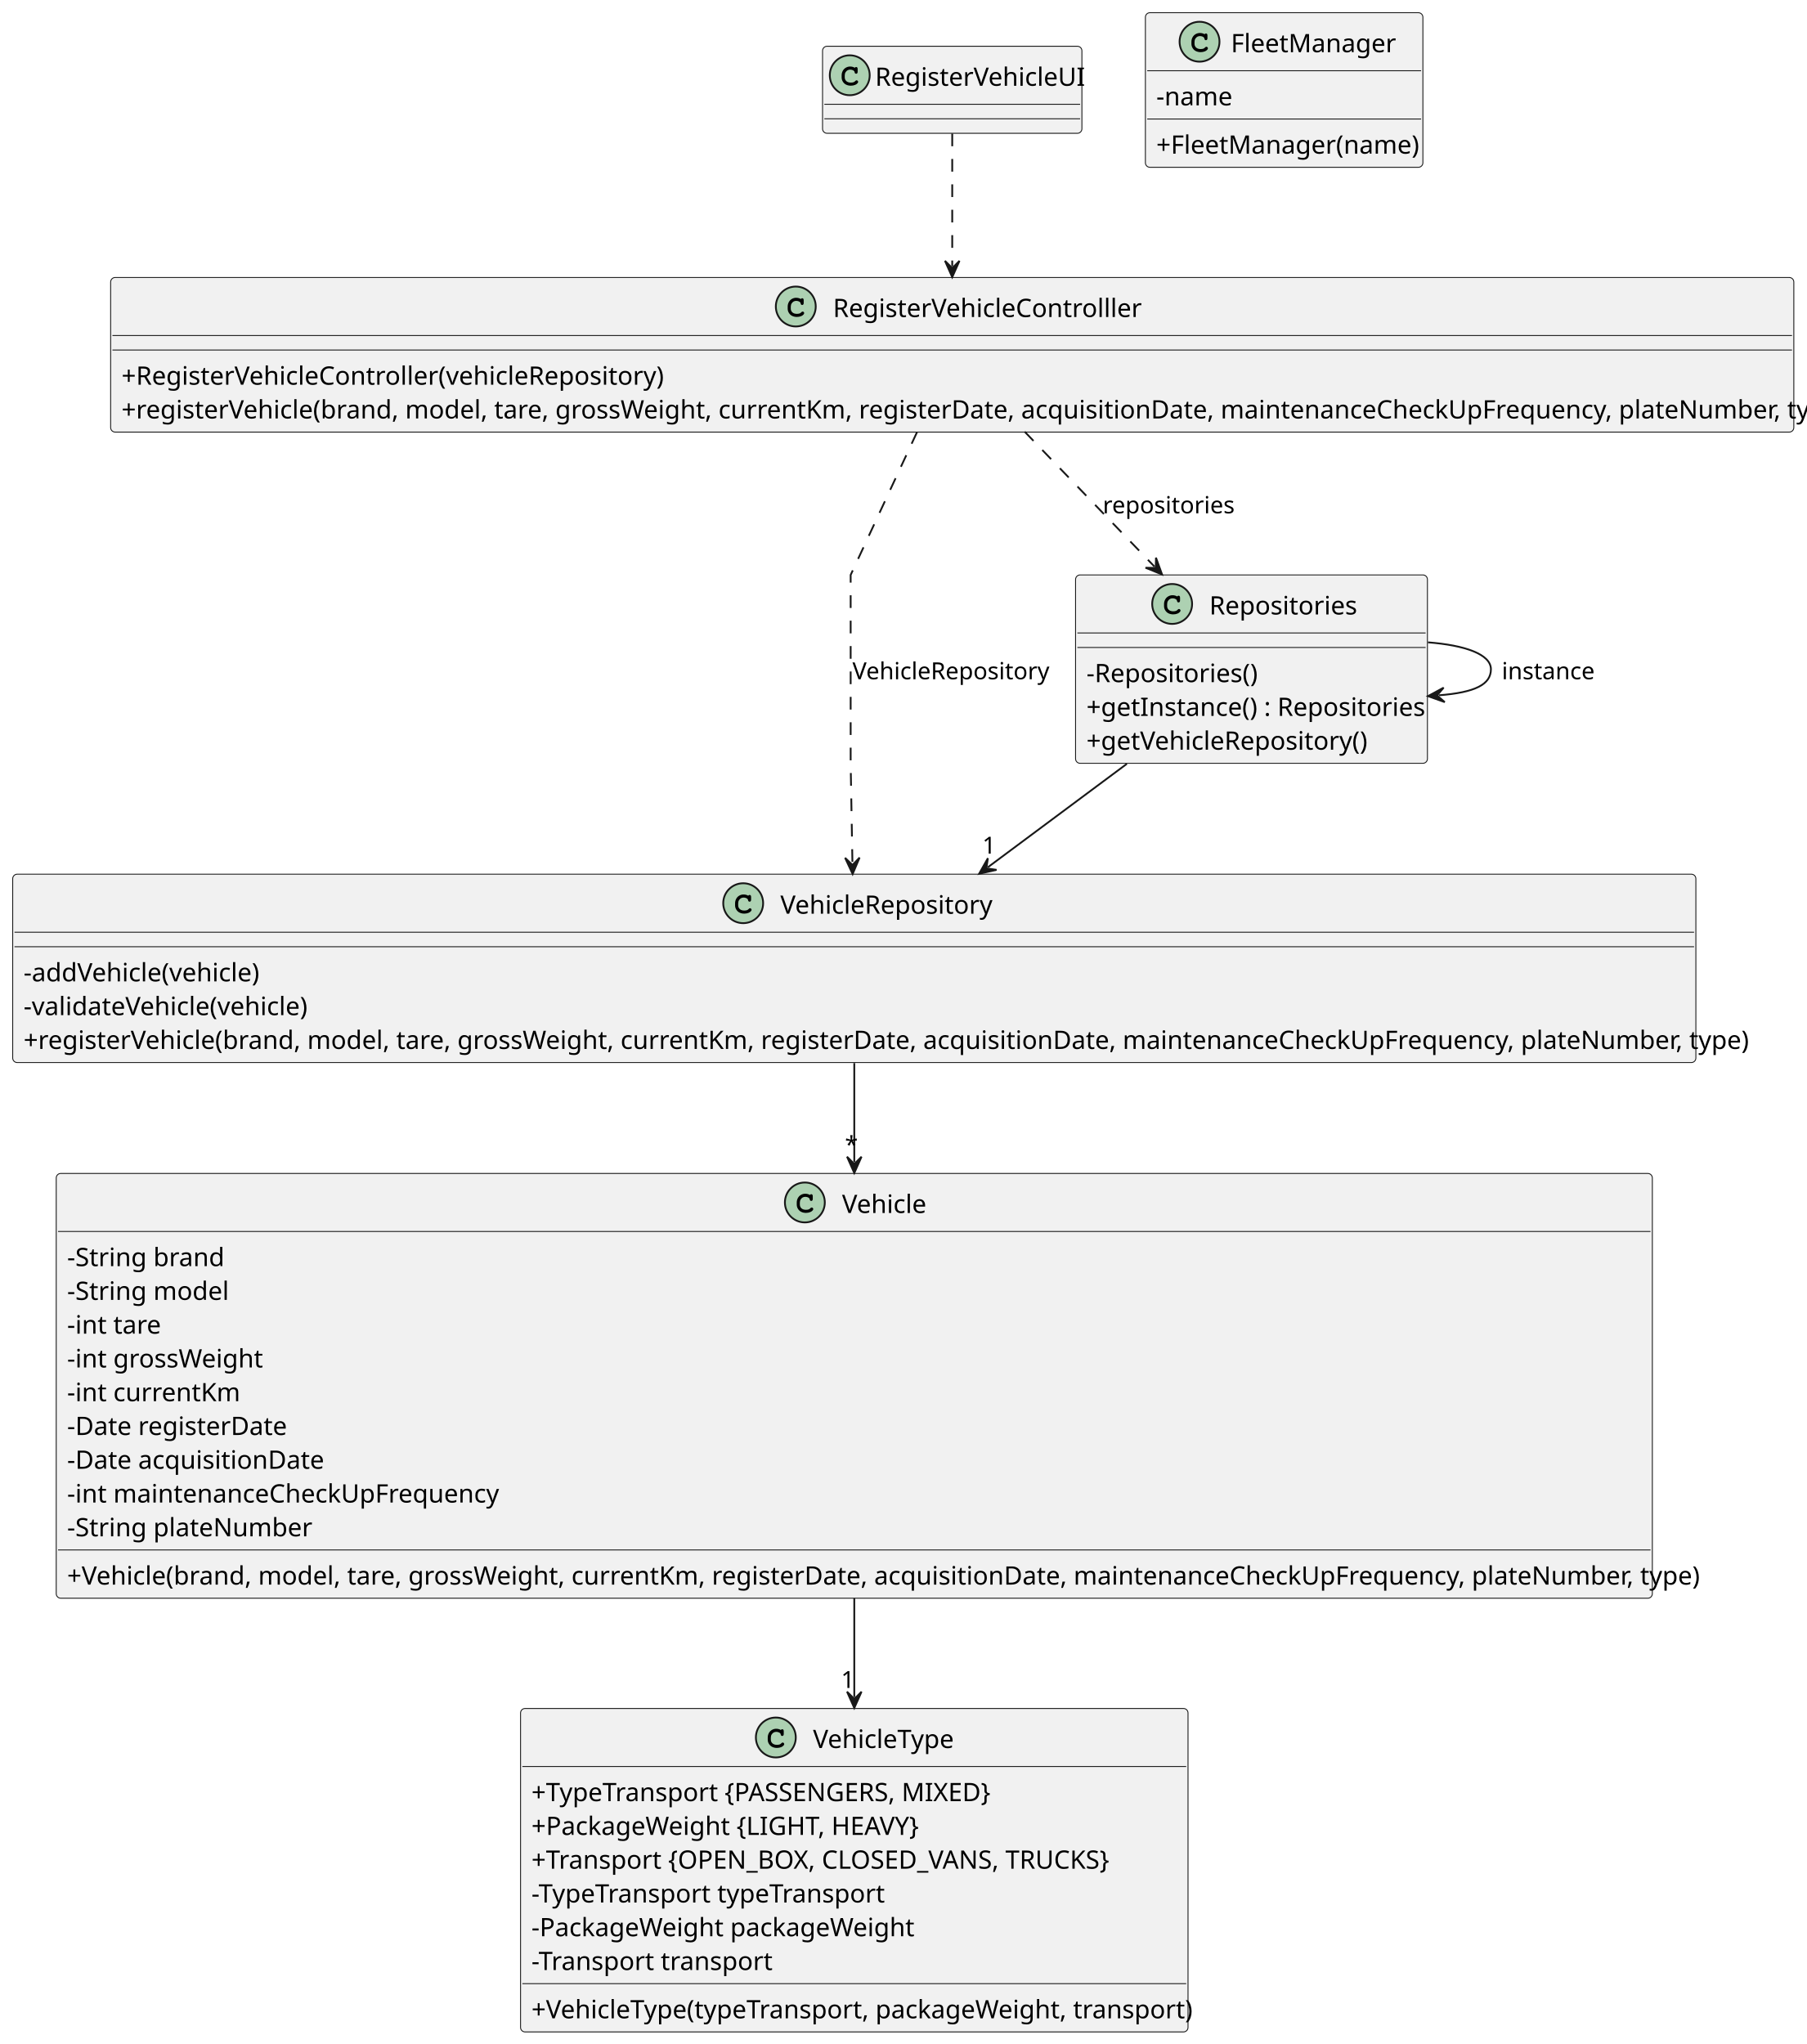
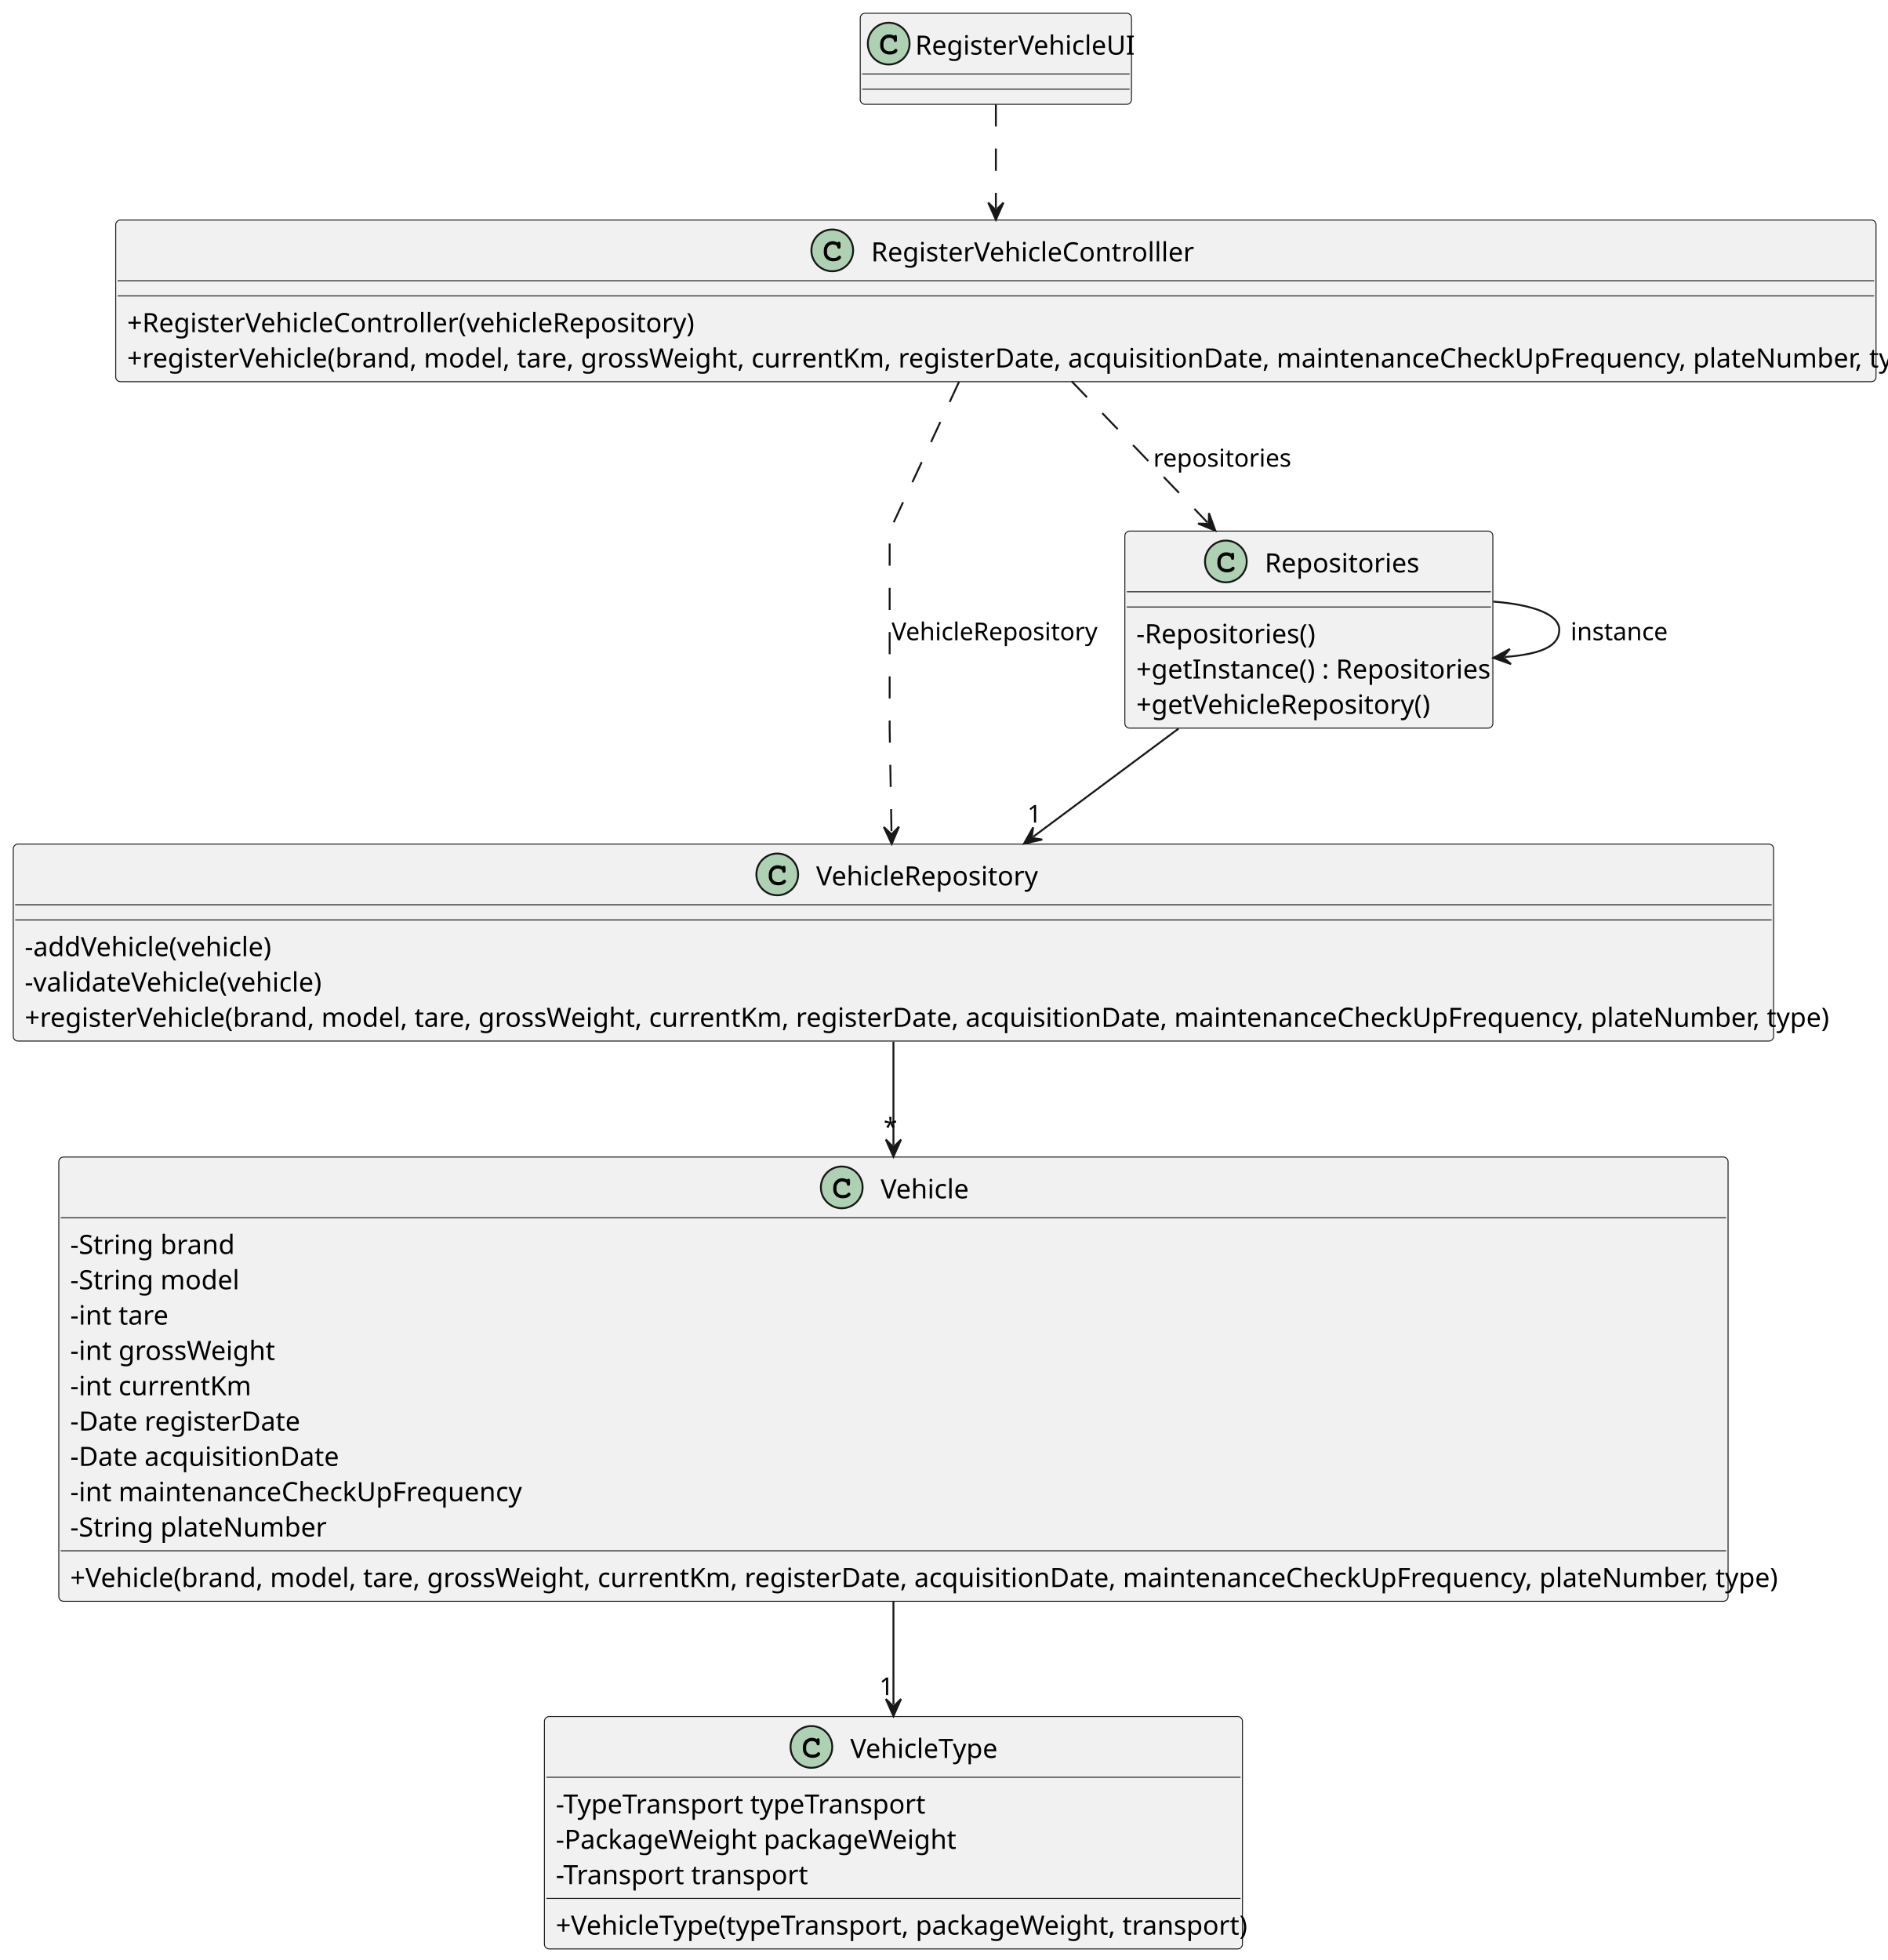
- <svg xmlns="http://www.w3.org/2000/svg" contentStyleType="text/css" height="1127px" preserveAspectRatio="none" style="width:996px;height:1127px;background:#FFFFFF;" version="1.1" viewBox="0 0 996 1127" width="996px" zoomAndPan="magnify">
+ <svg xmlns="http://www.w3.org/2000/svg" contentStyleType="text/css" height="620.4px" preserveAspectRatio="none" style="width:597px;height:620px;background:#FFFFFF;" version="1.1" viewBox="0 0 597 620" width="597.6px" zoomAndPan="magnify">
  <defs />
  <g>
    <g id="elem_RegisterVehicleUI">
-       <rect codeLine="11" fill="#F1F1F1" height="48" id="RegisterVehicleUI" rx="2.5" ry="2.5" style="stroke:#181818;stroke-width:0.5;" width="143" x="453.5" y="25.5" />
-       <ellipse cx="468.5" cy="41.5" fill="#ADD1B2" rx="11" ry="11" style="stroke:#181818;stroke-width:1.0;" />
-       <path d="M471.266,37.375 Q471.422,37.156 471.609,37.047 Q471.797,36.938 472.016,36.938 Q472.391,36.938 472.625,37.203 Q472.859,37.453 472.859,38.062 L472.859,39.516 Q472.859,40.125 472.625,40.391 Q472.391,40.656 472.016,40.656 Q471.672,40.656 471.469,40.453 Q471.266,40.266 471.156,39.75 Q471.109,39.391 470.922,39.203 Q470.594,38.828 469.984,38.609 Q469.375,38.391 468.75,38.391 Q467.984,38.391 467.344,38.719 Q466.719,39.047 466.219,39.797 Q465.734,40.547 465.734,41.578 L465.734,42.672 Q465.734,43.906 466.625,44.734 Q467.516,45.547 469.109,45.547 Q470.047,45.547 470.703,45.297 Q471.094,45.141 471.516,44.703 Q471.781,44.438 471.922,44.359 Q472.078,44.281 472.281,44.281 Q472.609,44.281 472.859,44.547 Q473.125,44.797 473.125,45.141 Q473.125,45.484 472.781,45.891 Q472.281,46.469 471.484,46.797 Q470.406,47.25 469.109,47.25 Q467.594,47.25 466.391,46.625 Q465.406,46.125 464.719,45.062 Q464.031,43.984 464.031,42.703 L464.031,41.547 Q464.031,40.219 464.641,39.078 Q465.266,37.922 466.359,37.312 Q467.453,36.688 468.688,36.688 Q469.422,36.688 470.062,36.859 Q470.719,37.016 471.266,37.375 Z " fill="#000000" />
-       <text fill="#000000" font-family="sans-serif" font-size="14" lengthAdjust="spacing" textLength="111" x="482.5" y="47.297">RegisterVehicleUI</text>
-       <line style="stroke:#181818;stroke-width:0.5;" x1="454.5" x2="595.5" y1="57.5" y2="57.5" />
-       <line style="stroke:#181818;stroke-width:0.5;" x1="454.5" x2="595.5" y1="65.5" y2="65.5" />
+       <rect codeLine="11" fill="#F1F1F1" height="28.8" id="RegisterVehicleUI" rx="1.5" ry="1.5" style="stroke:#181818;stroke-width:0.3;" width="85.8" x="272.1" y="4.2" />
+       <ellipse cx="281.1" cy="13.8" fill="#ADD1B2" rx="6.6" ry="6.6" style="stroke:#181818;stroke-width:0.6;" />
+       <path d="M282.759,11.325 Q282.853,11.194 282.966,11.128 Q283.078,11.062 283.209,11.062 Q283.434,11.062 283.575,11.222 Q283.716,11.372 283.716,11.738 L283.716,12.609 Q283.716,12.975 283.575,13.134 Q283.434,13.294 283.209,13.294 Q283.003,13.294 282.881,13.172 Q282.759,13.059 282.694,12.75 Q282.666,12.534 282.553,12.422 Q282.356,12.197 281.991,12.066 Q281.625,11.934 281.25,11.934 Q280.791,11.934 280.406,12.131 Q280.031,12.328 279.731,12.778 Q279.441,13.228 279.441,13.847 L279.441,14.503 Q279.441,15.244 279.975,15.741 Q280.509,16.228 281.466,16.228 Q282.028,16.228 282.422,16.078 Q282.656,15.984 282.909,15.722 Q283.069,15.562 283.153,15.516 Q283.247,15.469 283.369,15.469 Q283.566,15.469 283.716,15.628 Q283.875,15.778 283.875,15.984 Q283.875,16.191 283.669,16.434 Q283.369,16.781 282.891,16.978 Q282.244,17.25 281.466,17.25 Q280.556,17.25 279.834,16.875 Q279.244,16.575 278.831,15.938 Q278.419,15.291 278.419,14.522 L278.419,13.828 Q278.419,13.031 278.784,12.347 Q279.159,11.653 279.816,11.287 Q280.472,10.912 281.212,10.912 Q281.653,10.912 282.038,11.016 Q282.431,11.109 282.759,11.325 Z " fill="#000000" />
+       <text fill="#000000" font-family="sans-serif" font-size="8.4" lengthAdjust="spacing" textLength="66.6" x="289.5" y="17.278">RegisterVehicleUI</text>
+       <line style="stroke:#181818;stroke-width:0.3;" x1="272.7" x2="357.3" y1="23.4" y2="23.4" />
+       <line style="stroke:#181818;stroke-width:0.3;" x1="272.7" x2="357.3" y1="28.2" y2="28.2" />
    </g>
    <g id="elem_RegisterVehicleControlller">
-       <rect codeLine="15" fill="#F1F1F1" height="85.242" id="RegisterVehicleControlller" rx="2.5" ry="2.5" style="stroke:#181818;stroke-width:0.5;" width="928" x="61" y="153" />
-       <ellipse cx="438.75" cy="169" fill="#ADD1B2" rx="11" ry="11" style="stroke:#181818;stroke-width:1.0;" />
-       <path d="M441.516,164.875 Q441.672,164.656 441.859,164.547 Q442.047,164.438 442.266,164.438 Q442.641,164.438 442.875,164.703 Q443.109,164.953 443.109,165.562 L443.109,167.016 Q443.109,167.625 442.875,167.891 Q442.641,168.156 442.266,168.156 Q441.922,168.156 441.719,167.953 Q441.516,167.766 441.406,167.25 Q441.359,166.891 441.172,166.703 Q440.844,166.328 440.234,166.109 Q439.625,165.891 439,165.891 Q438.234,165.891 437.594,166.219 Q436.969,166.547 436.469,167.297 Q435.984,168.047 435.984,169.078 L435.984,170.172 Q435.984,171.406 436.875,172.234 Q437.766,173.047 439.359,173.047 Q440.297,173.047 440.953,172.797 Q441.344,172.641 441.766,172.203 Q442.031,171.938 442.172,171.859 Q442.328,171.781 442.531,171.781 Q442.859,171.781 443.109,172.047 Q443.375,172.297 443.375,172.641 Q443.375,172.984 443.031,173.391 Q442.531,173.969 441.734,174.297 Q440.656,174.75 439.359,174.75 Q437.844,174.75 436.641,174.125 Q435.656,173.625 434.969,172.562 Q434.281,171.484 434.281,170.203 L434.281,169.047 Q434.281,167.719 434.891,166.578 Q435.516,165.422 436.609,164.812 Q437.703,164.188 438.938,164.188 Q439.672,164.188 440.312,164.359 Q440.969,164.516 441.516,164.875 Z " fill="#000000" />
-       <text fill="#000000" font-family="sans-serif" font-size="14" lengthAdjust="spacing" textLength="164" x="459.25" y="174.797">RegisterVehicleControlller</text>
-       <line style="stroke:#181818;stroke-width:0.5;" x1="62" x2="988" y1="185" y2="185" />
-       <line style="stroke:#181818;stroke-width:0.5;" x1="62" x2="988" y1="193" y2="193" />
-       <text fill="#000000" font-family="sans-serif" font-size="14" lengthAdjust="spacing" textLength="291" x="67" y="212.107">+RegisterVehicleController(vehicleRepository)</text>
-       <text fill="#000000" font-family="sans-serif" font-size="14" lengthAdjust="spacing" textLength="916" x="67" y="230.728">+registerVehicle(brand, model, tare, grossWeight, currentKm, registerDate, acquisitionDate, maintenanceCheckUpFrequency, plateNumber, type)</text>
+       <rect codeLine="15" fill="#F1F1F1" height="51.145" id="RegisterVehicleControlller" rx="1.5" ry="1.5" style="stroke:#181818;stroke-width:0.3;" width="556.8" x="36.6" y="69.6" />
+       <ellipse cx="263.25" cy="79.2" fill="#ADD1B2" rx="6.6" ry="6.6" style="stroke:#181818;stroke-width:0.6;" />
+       <path d="M264.909,76.725 Q265.003,76.594 265.116,76.528 Q265.228,76.463 265.359,76.463 Q265.584,76.463 265.725,76.622 Q265.866,76.772 265.866,77.138 L265.866,78.009 Q265.866,78.375 265.725,78.534 Q265.584,78.694 265.359,78.694 Q265.153,78.694 265.031,78.572 Q264.909,78.459 264.844,78.15 Q264.816,77.934 264.703,77.822 Q264.506,77.597 264.141,77.466 Q263.775,77.334 263.4,77.334 Q262.941,77.334 262.556,77.531 Q262.181,77.728 261.881,78.178 Q261.591,78.628 261.591,79.247 L261.591,79.903 Q261.591,80.644 262.125,81.141 Q262.659,81.628 263.616,81.628 Q264.178,81.628 264.572,81.478 Q264.806,81.384 265.059,81.122 Q265.219,80.963 265.303,80.916 Q265.397,80.869 265.519,80.869 Q265.716,80.869 265.866,81.028 Q266.025,81.178 266.025,81.384 Q266.025,81.591 265.819,81.834 Q265.519,82.181 265.041,82.378 Q264.394,82.65 263.616,82.65 Q262.706,82.65 261.984,82.275 Q261.394,81.975 260.981,81.338 Q260.569,80.691 260.569,79.922 L260.569,79.228 Q260.569,78.431 260.934,77.747 Q261.309,77.053 261.966,76.688 Q262.622,76.312 263.363,76.312 Q263.803,76.312 264.188,76.416 Q264.581,76.509 264.909,76.725 Z " fill="#000000" />
+       <text fill="#000000" font-family="sans-serif" font-size="8.4" lengthAdjust="spacing" textLength="98.4" x="275.55" y="82.678">RegisterVehicleControlller</text>
+       <line style="stroke:#181818;stroke-width:0.3;" x1="37.2" x2="592.8" y1="88.8" y2="88.8" />
+       <line style="stroke:#181818;stroke-width:0.3;" x1="37.2" x2="592.8" y1="93.6" y2="93.6" />
+       <text fill="#000000" font-family="sans-serif" font-size="8.4" lengthAdjust="spacing" textLength="174.6" x="40.2" y="105.064">+RegisterVehicleController(vehicleRepository)</text>
+       <text fill="#000000" font-family="sans-serif" font-size="8.4" lengthAdjust="spacing" textLength="549.6" x="40.2" y="116.237">+registerVehicle(brand, model, tare, grossWeight, currentKm, registerDate, acquisitionDate, maintenanceCheckUpFrequency, plateNumber, type)</text>
    </g>
    <g id="elem_VehicleRepository">
-       <rect codeLine="20" fill="#F1F1F1" height="103.863" id="VehicleRepository" rx="2.5" ry="2.5" style="stroke:#181818;stroke-width:0.5;" width="928" x="7" y="482" />
-       <ellipse cx="409.75" cy="498" fill="#ADD1B2" rx="11" ry="11" style="stroke:#181818;stroke-width:1.0;" />
-       <path d="M412.516,493.875 Q412.672,493.656 412.859,493.547 Q413.047,493.438 413.266,493.438 Q413.641,493.438 413.875,493.703 Q414.109,493.953 414.109,494.562 L414.109,496.016 Q414.109,496.625 413.875,496.891 Q413.641,497.156 413.266,497.156 Q412.922,497.156 412.719,496.953 Q412.516,496.766 412.406,496.25 Q412.359,495.891 412.172,495.703 Q411.844,495.328 411.234,495.109 Q410.625,494.891 410,494.891 Q409.234,494.891 408.594,495.219 Q407.969,495.547 407.469,496.297 Q406.984,497.047 406.984,498.078 L406.984,499.172 Q406.984,500.406 407.875,501.234 Q408.766,502.047 410.359,502.047 Q411.297,502.047 411.953,501.797 Q412.344,501.641 412.766,501.203 Q413.031,500.938 413.172,500.859 Q413.328,500.781 413.531,500.781 Q413.859,500.781 414.109,501.047 Q414.375,501.297 414.375,501.641 Q414.375,501.984 414.031,502.391 Q413.531,502.969 412.734,503.297 Q411.656,503.75 410.359,503.75 Q408.844,503.75 407.641,503.125 Q406.656,502.625 405.969,501.562 Q405.281,500.484 405.281,499.203 L405.281,498.047 Q405.281,496.719 405.891,495.578 Q406.516,494.422 407.609,493.812 Q408.703,493.188 409.938,493.188 Q410.672,493.188 411.312,493.359 Q411.969,493.516 412.516,493.875 Z " fill="#000000" />
-       <text fill="#000000" font-family="sans-serif" font-size="14" lengthAdjust="spacing" textLength="114" x="430.25" y="503.797">VehicleRepository</text>
-       <line style="stroke:#181818;stroke-width:0.5;" x1="8" x2="934" y1="514" y2="514" />
-       <line style="stroke:#181818;stroke-width:0.5;" x1="8" x2="934" y1="522" y2="522" />
-       <text fill="#000000" font-family="sans-serif" font-size="14" lengthAdjust="spacing" textLength="129" x="13" y="541.107">-addVehicle(vehicle)</text>
-       <text fill="#000000" font-family="sans-serif" font-size="14" lengthAdjust="spacing" textLength="154" x="13" y="559.729">-validateVehicle(vehicle)</text>
-       <text fill="#000000" font-family="sans-serif" font-size="14" lengthAdjust="spacing" textLength="916" x="13" y="578.35">+registerVehicle(brand, model, tare, grossWeight, currentKm, registerDate, acquisitionDate, maintenanceCheckUpFrequency, plateNumber, type)</text>
+       <rect codeLine="20" fill="#F1F1F1" height="62.318" id="VehicleRepository" rx="1.5" ry="1.5" style="stroke:#181818;stroke-width:0.3;" width="556.8" x="4.2" y="267" />
+       <ellipse cx="245.85" cy="276.6" fill="#ADD1B2" rx="6.6" ry="6.6" style="stroke:#181818;stroke-width:0.6;" />
+       <path d="M247.509,274.125 Q247.603,273.994 247.716,273.928 Q247.828,273.863 247.959,273.863 Q248.184,273.863 248.325,274.022 Q248.466,274.172 248.466,274.538 L248.466,275.409 Q248.466,275.775 248.325,275.934 Q248.184,276.094 247.959,276.094 Q247.753,276.094 247.631,275.972 Q247.509,275.859 247.444,275.55 Q247.416,275.334 247.303,275.222 Q247.106,274.997 246.741,274.866 Q246.375,274.734 246,274.734 Q245.541,274.734 245.156,274.931 Q244.781,275.128 244.481,275.578 Q244.191,276.028 244.191,276.647 L244.191,277.303 Q244.191,278.044 244.725,278.541 Q245.259,279.028 246.216,279.028 Q246.778,279.028 247.172,278.878 Q247.406,278.784 247.659,278.522 Q247.819,278.363 247.903,278.316 Q247.997,278.269 248.119,278.269 Q248.316,278.269 248.466,278.428 Q248.625,278.578 248.625,278.784 Q248.625,278.991 248.419,279.234 Q248.119,279.581 247.641,279.778 Q246.994,280.05 246.216,280.05 Q245.306,280.05 244.584,279.675 Q243.994,279.375 243.581,278.738 Q243.169,278.091 243.169,277.322 L243.169,276.628 Q243.169,275.831 243.534,275.147 Q243.909,274.453 244.566,274.087 Q245.222,273.712 245.963,273.712 Q246.403,273.712 246.787,273.816 Q247.181,273.909 247.509,274.125 Z " fill="#000000" />
+       <text fill="#000000" font-family="sans-serif" font-size="8.4" lengthAdjust="spacing" textLength="68.4" x="258.15" y="280.078">VehicleRepository</text>
+       <line style="stroke:#181818;stroke-width:0.3;" x1="4.8" x2="560.4" y1="286.2" y2="286.2" />
+       <line style="stroke:#181818;stroke-width:0.3;" x1="4.8" x2="560.4" y1="291" y2="291" />
+       <text fill="#000000" font-family="sans-serif" font-size="8.4" lengthAdjust="spacing" textLength="77.4" x="7.8" y="302.464">-addVehicle(vehicle)</text>
+       <text fill="#000000" font-family="sans-serif" font-size="8.4" lengthAdjust="spacing" textLength="92.4" x="7.8" y="313.637">-validateVehicle(vehicle)</text>
+       <text fill="#000000" font-family="sans-serif" font-size="8.4" lengthAdjust="spacing" textLength="549.6" x="7.8" y="324.81">+registerVehicle(brand, model, tare, grossWeight, currentKm, registerDate, acquisitionDate, maintenanceCheckUpFrequency, plateNumber, type)</text>
    </g>
    <g id="elem_Vehicle">
-       <rect codeLine="26" fill="#F1F1F1" height="234.211" id="Vehicle" rx="2.5" ry="2.5" style="stroke:#181818;stroke-width:0.5;" width="880" x="31" y="647" />
-       <ellipse cx="443.75" cy="663" fill="#ADD1B2" rx="11" ry="11" style="stroke:#181818;stroke-width:1.0;" />
-       <path d="M446.516,658.875 Q446.672,658.656 446.859,658.547 Q447.047,658.438 447.266,658.438 Q447.641,658.438 447.875,658.703 Q448.109,658.953 448.109,659.562 L448.109,661.016 Q448.109,661.625 447.875,661.891 Q447.641,662.156 447.266,662.156 Q446.922,662.156 446.719,661.953 Q446.516,661.766 446.406,661.25 Q446.359,660.891 446.172,660.703 Q445.844,660.328 445.234,660.109 Q444.625,659.891 444,659.891 Q443.234,659.891 442.594,660.219 Q441.969,660.547 441.469,661.297 Q440.984,662.047 440.984,663.078 L440.984,664.172 Q440.984,665.406 441.875,666.234 Q442.766,667.047 444.359,667.047 Q445.297,667.047 445.953,666.797 Q446.344,666.641 446.766,666.203 Q447.031,665.938 447.172,665.859 Q447.328,665.781 447.531,665.781 Q447.859,665.781 448.109,666.047 Q448.375,666.297 448.375,666.641 Q448.375,666.984 448.031,667.391 Q447.531,667.969 446.734,668.297 Q445.656,668.75 444.359,668.75 Q442.844,668.75 441.641,668.125 Q440.656,667.625 439.969,666.562 Q439.281,665.484 439.281,664.203 L439.281,663.047 Q439.281,661.719 439.891,660.578 Q440.516,659.422 441.609,658.812 Q442.703,658.188 443.938,658.188 Q444.672,658.188 445.312,658.359 Q445.969,658.516 446.516,658.875 Z " fill="#000000" />
-       <text fill="#000000" font-family="sans-serif" font-size="14" lengthAdjust="spacing" textLength="46" x="464.25" y="668.797">Vehicle</text>
-       <line style="stroke:#181818;stroke-width:0.5;" x1="32" x2="910" y1="679" y2="679" />
-       <text fill="#000000" font-family="sans-serif" font-size="14" lengthAdjust="spacing" textLength="83" x="37" y="698.107">-String brand</text>
-       <text fill="#000000" font-family="sans-serif" font-size="14" lengthAdjust="spacing" textLength="84" x="37" y="716.729">-String model</text>
-       <text fill="#000000" font-family="sans-serif" font-size="14" lengthAdjust="spacing" textLength="49" x="37" y="735.35">-int tare</text>
-       <text fill="#000000" font-family="sans-serif" font-size="14" lengthAdjust="spacing" textLength="103" x="37" y="753.971">-int grossWeight</text>
-       <text fill="#000000" font-family="sans-serif" font-size="14" lengthAdjust="spacing" textLength="89" x="37" y="772.592">-int currentKm</text>
-       <text fill="#000000" font-family="sans-serif" font-size="14" lengthAdjust="spacing" textLength="117" x="37" y="791.213">-Date registerDate</text>
-       <text fill="#000000" font-family="sans-serif" font-size="14" lengthAdjust="spacing" textLength="136" x="37" y="809.834">-Date acquisitionDate</text>
-       <text fill="#000000" font-family="sans-serif" font-size="14" lengthAdjust="spacing" textLength="230" x="37" y="828.455">-int maintenanceCheckUpFrequency</text>
-       <text fill="#000000" font-family="sans-serif" font-size="14" lengthAdjust="spacing" textLength="126" x="37" y="847.076">-String plateNumber</text>
-       <line style="stroke:#181818;stroke-width:0.5;" x1="32" x2="910" y1="854.59" y2="854.59" />
-       <text fill="#000000" font-family="sans-serif" font-size="14" lengthAdjust="spacing" textLength="868" x="37" y="873.697">+Vehicle(brand, model, tare, grossWeight, currentKm, registerDate, acquisitionDate, maintenanceCheckUpFrequency, plateNumber, type)</text>
+       <rect codeLine="26" fill="#F1F1F1" height="140.527" id="Vehicle" rx="1.5" ry="1.5" style="stroke:#181818;stroke-width:0.3;" width="528" x="18.6" y="366" />
+       <ellipse cx="266.25" cy="375.6" fill="#ADD1B2" rx="6.6" ry="6.6" style="stroke:#181818;stroke-width:0.6;" />
+       <path d="M267.909,373.125 Q268.003,372.994 268.116,372.928 Q268.228,372.863 268.359,372.863 Q268.584,372.863 268.725,373.022 Q268.866,373.172 268.866,373.538 L268.866,374.409 Q268.866,374.775 268.725,374.934 Q268.584,375.094 268.359,375.094 Q268.153,375.094 268.031,374.972 Q267.909,374.859 267.844,374.55 Q267.816,374.334 267.703,374.222 Q267.506,373.997 267.141,373.866 Q266.775,373.734 266.4,373.734 Q265.941,373.734 265.556,373.931 Q265.181,374.128 264.881,374.578 Q264.591,375.028 264.591,375.647 L264.591,376.303 Q264.591,377.044 265.125,377.541 Q265.659,378.028 266.616,378.028 Q267.178,378.028 267.572,377.878 Q267.806,377.784 268.059,377.522 Q268.219,377.363 268.303,377.316 Q268.397,377.269 268.519,377.269 Q268.716,377.269 268.866,377.428 Q269.025,377.578 269.025,377.784 Q269.025,377.991 268.819,378.234 Q268.519,378.581 268.041,378.778 Q267.394,379.05 266.616,379.05 Q265.706,379.05 264.984,378.675 Q264.394,378.375 263.981,377.738 Q263.569,377.091 263.569,376.322 L263.569,375.628 Q263.569,374.831 263.934,374.147 Q264.309,373.453 264.966,373.087 Q265.622,372.712 266.363,372.712 Q266.803,372.712 267.188,372.816 Q267.581,372.909 267.909,373.125 Z " fill="#000000" />
+       <text fill="#000000" font-family="sans-serif" font-size="8.4" lengthAdjust="spacing" textLength="27.6" x="278.55" y="379.078">Vehicle</text>
+       <line style="stroke:#181818;stroke-width:0.3;" x1="19.2" x2="546" y1="385.2" y2="385.2" />
+       <text fill="#000000" font-family="sans-serif" font-size="8.4" lengthAdjust="spacing" textLength="49.8" x="22.2" y="396.664">-String brand</text>
+       <text fill="#000000" font-family="sans-serif" font-size="8.4" lengthAdjust="spacing" textLength="50.4" x="22.2" y="407.837">-String model</text>
+       <text fill="#000000" font-family="sans-serif" font-size="8.4" lengthAdjust="spacing" textLength="29.4" x="22.2" y="419.01">-int tare</text>
+       <text fill="#000000" font-family="sans-serif" font-size="8.4" lengthAdjust="spacing" textLength="61.8" x="22.2" y="430.182">-int grossWeight</text>
+       <text fill="#000000" font-family="sans-serif" font-size="8.4" lengthAdjust="spacing" textLength="53.4" x="22.2" y="441.355">-int currentKm</text>
+       <text fill="#000000" font-family="sans-serif" font-size="8.4" lengthAdjust="spacing" textLength="70.2" x="22.2" y="452.528">-Date registerDate</text>
+       <text fill="#000000" font-family="sans-serif" font-size="8.4" lengthAdjust="spacing" textLength="81.6" x="22.2" y="463.7">-Date acquisitionDate</text>
+       <text fill="#000000" font-family="sans-serif" font-size="8.4" lengthAdjust="spacing" textLength="138" x="22.2" y="474.873">-int maintenanceCheckUpFrequency</text>
+       <text fill="#000000" font-family="sans-serif" font-size="8.4" lengthAdjust="spacing" textLength="75.6" x="22.2" y="486.046">-String plateNumber</text>
+       <line style="stroke:#181818;stroke-width:0.3;" x1="19.2" x2="546" y1="490.554" y2="490.554" />
+       <text fill="#000000" font-family="sans-serif" font-size="8.4" lengthAdjust="spacing" textLength="520.8" x="22.2" y="502.018">+Vehicle(brand, model, tare, grossWeight, currentKm, registerDate, acquisitionDate, maintenanceCheckUpFrequency, plateNumber, type)</text>
    </g>
    <g id="elem_VehicleType">
-       <rect codeLine="40" fill="#F1F1F1" height="178.348" id="VehicleType" rx="2.5" ry="2.5" style="stroke:#181818;stroke-width:0.5;" width="368" x="287" y="942" />
-       <ellipse cx="427.75" cy="958" fill="#ADD1B2" rx="11" ry="11" style="stroke:#181818;stroke-width:1.0;" />
-       <path d="M430.516,953.875 Q430.672,953.656 430.859,953.547 Q431.047,953.438 431.266,953.438 Q431.641,953.438 431.875,953.703 Q432.109,953.953 432.109,954.562 L432.109,956.016 Q432.109,956.625 431.875,956.891 Q431.641,957.156 431.266,957.156 Q430.922,957.156 430.719,956.953 Q430.516,956.766 430.406,956.25 Q430.359,955.891 430.172,955.703 Q429.844,955.328 429.234,955.109 Q428.625,954.891 428,954.891 Q427.234,954.891 426.594,955.219 Q425.969,955.547 425.469,956.297 Q424.984,957.047 424.984,958.078 L424.984,959.172 Q424.984,960.406 425.875,961.234 Q426.766,962.047 428.359,962.047 Q429.297,962.047 429.953,961.797 Q430.344,961.641 430.766,961.203 Q431.031,960.938 431.172,960.859 Q431.328,960.781 431.531,960.781 Q431.859,960.781 432.109,961.047 Q432.375,961.297 432.375,961.641 Q432.375,961.984 432.031,962.391 Q431.531,962.969 430.734,963.297 Q429.656,963.75 428.359,963.75 Q426.844,963.75 425.641,963.125 Q424.656,962.625 423.969,961.562 Q423.281,960.484 423.281,959.203 L423.281,958.047 Q423.281,956.719 423.891,955.578 Q424.516,954.422 425.609,953.812 Q426.703,953.188 427.938,953.188 Q428.672,953.188 429.312,953.359 Q429.969,953.516 430.516,953.875 Z " fill="#000000" />
-       <text fill="#000000" font-family="sans-serif" font-size="14" lengthAdjust="spacing" textLength="78" x="448.25" y="963.797">VehicleType</text>
-       <line style="stroke:#181818;stroke-width:0.5;" x1="288" x2="654" y1="974" y2="974" />
-       <text fill="#000000" font-family="sans-serif" font-size="14" lengthAdjust="spacing" textLength="258" x="293" y="993.107">+TypeTransport {PASSENGERS, MIXED}</text>
-       <text fill="#000000" font-family="sans-serif" font-size="14" lengthAdjust="spacing" textLength="214" x="293" y="1011.729">+PackageWeight {LIGHT, HEAVY}</text>
-       <text fill="#000000" font-family="sans-serif" font-size="14" lengthAdjust="spacing" textLength="331" x="293" y="1030.35">+Transport {OPEN_BOX, CLOSED_VANS, TRUCKS}</text>
-       <text fill="#000000" font-family="sans-serif" font-size="14" lengthAdjust="spacing" textLength="192" x="293" y="1048.971">-TypeTransport typeTransport</text>
-       <text fill="#000000" font-family="sans-serif" font-size="14" lengthAdjust="spacing" textLength="206" x="293" y="1067.592">-PackageWeight packageWeight</text>
-       <text fill="#000000" font-family="sans-serif" font-size="14" lengthAdjust="spacing" textLength="128" x="293" y="1086.213">-Transport transport</text>
-       <line style="stroke:#181818;stroke-width:0.5;" x1="288" x2="654" y1="1093.727" y2="1093.727" />
-       <text fill="#000000" font-family="sans-serif" font-size="14" lengthAdjust="spacing" textLength="356" x="293" y="1112.834">+VehicleType(typeTransport, packageWeight, transport)</text>
-     </g>
-     <g id="elem_FleetManager">
-       <rect codeLine="50" fill="#F1F1F1" height="85.242" id="FleetManager" rx="2.5" ry="2.5" style="stroke:#181818;stroke-width:0.5;" width="153" x="631.5" y="7" />
-       <ellipse cx="661.35" cy="23" fill="#ADD1B2" rx="11" ry="11" style="stroke:#181818;stroke-width:1.0;" />
-       <path d="M664.116,18.875 Q664.272,18.656 664.459,18.547 Q664.647,18.438 664.866,18.438 Q665.241,18.438 665.475,18.703 Q665.709,18.953 665.709,19.562 L665.709,21.016 Q665.709,21.625 665.475,21.891 Q665.241,22.156 664.866,22.156 Q664.522,22.156 664.319,21.953 Q664.116,21.766 664.006,21.25 Q663.959,20.891 663.772,20.703 Q663.444,20.328 662.834,20.109 Q662.225,19.891 661.6,19.891 Q660.834,19.891 660.194,20.219 Q659.569,20.547 659.069,21.297 Q658.584,22.047 658.584,23.078 L658.584,24.172 Q658.584,25.406 659.475,26.234 Q660.366,27.047 661.959,27.047 Q662.897,27.047 663.553,26.797 Q663.944,26.641 664.366,26.203 Q664.631,25.938 664.772,25.859 Q664.928,25.781 665.131,25.781 Q665.459,25.781 665.709,26.047 Q665.975,26.297 665.975,26.641 Q665.975,26.984 665.631,27.391 Q665.131,27.969 664.334,28.297 Q663.256,28.75 661.959,28.75 Q660.444,28.75 659.241,28.125 Q658.256,27.625 657.569,26.562 Q656.881,25.484 656.881,24.203 L656.881,23.047 Q656.881,21.719 657.491,20.578 Q658.116,19.422 659.209,18.812 Q660.303,18.188 661.538,18.188 Q662.272,18.188 662.913,18.359 Q663.569,18.516 664.116,18.875 Z " fill="#000000" />
-       <text fill="#000000" font-family="sans-serif" font-size="14" lengthAdjust="spacing" textLength="88" x="678.65" y="28.797">FleetManager</text>
-       <line style="stroke:#181818;stroke-width:0.5;" x1="632.5" x2="783.5" y1="39" y2="39" />
-       <text fill="#000000" font-family="sans-serif" font-size="14" lengthAdjust="spacing" textLength="40" x="637.5" y="58.107">-name</text>
-       <line style="stroke:#181818;stroke-width:0.5;" x1="632.5" x2="783.5" y1="65.621" y2="65.621" />
-       <text fill="#000000" font-family="sans-serif" font-size="14" lengthAdjust="spacing" textLength="141" x="637.5" y="84.728">+FleetManager(name)</text>
+       <rect codeLine="40" fill="#F1F1F1" height="73.491" id="VehicleType" rx="1.5" ry="1.5" style="stroke:#181818;stroke-width:0.3;" width="220.8" x="172.2" y="543" />
+       <ellipse cx="256.65" cy="552.6" fill="#ADD1B2" rx="6.6" ry="6.6" style="stroke:#181818;stroke-width:0.6;" />
+       <path d="M258.309,550.125 Q258.403,549.994 258.516,549.928 Q258.628,549.862 258.759,549.862 Q258.984,549.862 259.125,550.022 Q259.266,550.172 259.266,550.538 L259.266,551.409 Q259.266,551.775 259.125,551.934 Q258.984,552.094 258.759,552.094 Q258.553,552.094 258.431,551.972 Q258.309,551.859 258.244,551.55 Q258.216,551.334 258.103,551.222 Q257.906,550.997 257.541,550.866 Q257.175,550.734 256.8,550.734 Q256.341,550.734 255.956,550.931 Q255.581,551.128 255.281,551.578 Q254.991,552.028 254.991,552.647 L254.991,553.303 Q254.991,554.044 255.525,554.541 Q256.059,555.028 257.016,555.028 Q257.578,555.028 257.972,554.878 Q258.206,554.784 258.459,554.522 Q258.619,554.362 258.703,554.316 Q258.797,554.269 258.919,554.269 Q259.116,554.269 259.266,554.428 Q259.425,554.578 259.425,554.784 Q259.425,554.991 259.219,555.234 Q258.919,555.581 258.441,555.778 Q257.794,556.05 257.016,556.05 Q256.106,556.05 255.384,555.675 Q254.794,555.375 254.381,554.737 Q253.969,554.091 253.969,553.322 L253.969,552.628 Q253.969,551.831 254.334,551.147 Q254.709,550.453 255.366,550.087 Q256.022,549.712 256.762,549.712 Q257.203,549.712 257.587,549.816 Q257.981,549.909 258.309,550.125 Z " fill="#000000" />
+       <text fill="#000000" font-family="sans-serif" font-size="8.4" lengthAdjust="spacing" textLength="46.8" x="268.95" y="556.078">VehicleType</text>
+       <line style="stroke:#181818;stroke-width:0.3;" x1="172.8" x2="392.4" y1="562.2" y2="562.2" />
+       <text fill="#000000" font-family="sans-serif" font-size="8.4" lengthAdjust="spacing" textLength="115.2" x="175.8" y="573.664">-TypeTransport typeTransport</text>
+       <text fill="#000000" font-family="sans-serif" font-size="8.4" lengthAdjust="spacing" textLength="123.6" x="175.8" y="584.837">-PackageWeight packageWeight</text>
+       <text fill="#000000" font-family="sans-serif" font-size="8.4" lengthAdjust="spacing" textLength="76.8" x="175.8" y="596.01">-Transport transport</text>
+       <line style="stroke:#181818;stroke-width:0.3;" x1="172.8" x2="392.4" y1="600.518" y2="600.518" />
+       <text fill="#000000" font-family="sans-serif" font-size="8.4" lengthAdjust="spacing" textLength="213.6" x="175.8" y="611.982">+VehicleType(typeTransport, packageWeight, transport)</text>
    </g>
    <g id="elem_Repositories">
-       <rect codeLine="55" fill="#F1F1F1" height="103.863" id="Repositories" rx="2.5" ry="2.5" style="stroke:#181818;stroke-width:0.5;" width="194" x="593" y="317" />
-       <ellipse cx="646.25" cy="333" fill="#ADD1B2" rx="11" ry="11" style="stroke:#181818;stroke-width:1.0;" />
-       <path d="M649.016,328.875 Q649.172,328.656 649.359,328.547 Q649.547,328.438 649.766,328.438 Q650.141,328.438 650.375,328.703 Q650.609,328.953 650.609,329.562 L650.609,331.016 Q650.609,331.625 650.375,331.891 Q650.141,332.156 649.766,332.156 Q649.422,332.156 649.219,331.953 Q649.016,331.766 648.906,331.25 Q648.859,330.891 648.672,330.703 Q648.344,330.328 647.734,330.109 Q647.125,329.891 646.5,329.891 Q645.734,329.891 645.094,330.219 Q644.469,330.547 643.969,331.297 Q643.484,332.047 643.484,333.078 L643.484,334.172 Q643.484,335.406 644.375,336.234 Q645.266,337.047 646.859,337.047 Q647.797,337.047 648.453,336.797 Q648.844,336.641 649.266,336.203 Q649.531,335.938 649.672,335.859 Q649.828,335.781 650.031,335.781 Q650.359,335.781 650.609,336.047 Q650.875,336.297 650.875,336.641 Q650.875,336.984 650.531,337.391 Q650.031,337.969 649.234,338.297 Q648.156,338.75 646.859,338.75 Q645.344,338.75 644.141,338.125 Q643.156,337.625 642.469,336.562 Q641.781,335.484 641.781,334.203 L641.781,333.047 Q641.781,331.719 642.391,330.578 Q643.016,329.422 644.109,328.812 Q645.203,328.188 646.438,328.188 Q647.172,328.188 647.812,328.359 Q648.469,328.516 649.016,328.875 Z " fill="#000000" />
-       <text fill="#000000" font-family="sans-serif" font-size="14" lengthAdjust="spacing" textLength="79" x="666.75" y="338.797">Repositories</text>
-       <line style="stroke:#181818;stroke-width:0.5;" x1="594" x2="786" y1="349" y2="349" />
-       <line style="stroke:#181818;stroke-width:0.5;" x1="594" x2="786" y1="357" y2="357" />
-       <text fill="#000000" font-family="sans-serif" font-size="14" lengthAdjust="spacing" textLength="94" x="599" y="376.107">-Repositories()</text>
-       <text fill="#000000" font-family="sans-serif" font-size="14" lengthAdjust="spacing" textLength="182" x="599" y="394.728">+getInstance() : Repositories</text>
-       <text fill="#000000" font-family="sans-serif" font-size="14" lengthAdjust="spacing" textLength="152" x="599" y="413.35">+getVehicleRepository()</text>
+       <rect codeLine="47" fill="#F1F1F1" height="62.318" id="Repositories" rx="1.5" ry="1.5" style="stroke:#181818;stroke-width:0.3;" width="116.4" x="355.8" y="168" />
+       <ellipse cx="387.75" cy="177.6" fill="#ADD1B2" rx="6.6" ry="6.6" style="stroke:#181818;stroke-width:0.6;" />
+       <path d="M389.409,175.125 Q389.503,174.994 389.616,174.928 Q389.728,174.863 389.859,174.863 Q390.084,174.863 390.225,175.022 Q390.366,175.172 390.366,175.537 L390.366,176.409 Q390.366,176.775 390.225,176.934 Q390.084,177.094 389.859,177.094 Q389.653,177.094 389.531,176.972 Q389.409,176.859 389.344,176.55 Q389.316,176.334 389.203,176.222 Q389.006,175.997 388.641,175.866 Q388.275,175.734 387.9,175.734 Q387.441,175.734 387.056,175.931 Q386.681,176.128 386.381,176.578 Q386.091,177.028 386.091,177.647 L386.091,178.303 Q386.091,179.044 386.625,179.541 Q387.159,180.028 388.116,180.028 Q388.678,180.028 389.072,179.878 Q389.306,179.784 389.559,179.522 Q389.719,179.363 389.803,179.316 Q389.897,179.269 390.019,179.269 Q390.216,179.269 390.366,179.428 Q390.525,179.578 390.525,179.784 Q390.525,179.991 390.319,180.234 Q390.019,180.581 389.541,180.778 Q388.894,181.05 388.116,181.05 Q387.206,181.05 386.484,180.675 Q385.894,180.375 385.481,179.738 Q385.069,179.091 385.069,178.322 L385.069,177.628 Q385.069,176.831 385.434,176.147 Q385.809,175.453 386.466,175.088 Q387.122,174.713 387.863,174.713 Q388.303,174.713 388.688,174.816 Q389.081,174.909 389.409,175.125 Z " fill="#000000" />
+       <text fill="#000000" font-family="sans-serif" font-size="8.4" lengthAdjust="spacing" textLength="47.4" x="400.05" y="181.078">Repositories</text>
+       <line style="stroke:#181818;stroke-width:0.3;" x1="356.4" x2="471.6" y1="187.2" y2="187.2" />
+       <line style="stroke:#181818;stroke-width:0.3;" x1="356.4" x2="471.6" y1="192" y2="192" />
+       <text fill="#000000" font-family="sans-serif" font-size="8.4" lengthAdjust="spacing" textLength="56.4" x="359.4" y="203.464">-Repositories()</text>
+       <text fill="#000000" font-family="sans-serif" font-size="8.4" lengthAdjust="spacing" textLength="109.2" x="359.4" y="214.637">+getInstance() : Repositories</text>
+       <text fill="#000000" font-family="sans-serif" font-size="8.4" lengthAdjust="spacing" textLength="91.2" x="359.4" y="225.81">+getVehicleRepository()</text>
    </g>
    <g id="link_RegisterVehicleUI_RegisterVehicleControlller">
-       <path codeLine="61" d="M525,73.64 C525,94.94 525,121.06 525,146.83 " fill="none" id="RegisterVehicleUI-to-RegisterVehicleControlller" style="stroke:#181818;stroke-width:1.0;stroke-dasharray:7.0,7.0;" />
-       <polygon fill="#181818" points="525,152.83,529,143.83,525,147.83,521,143.83,525,152.83" style="stroke:#181818;stroke-width:1.0;" />
+       <path codeLine="53" d="M315,33.012 C315,43.2 315,53.748 315,65.904 " fill="none" id="RegisterVehicleUI-to-RegisterVehicleControlller" style="stroke:#181818;stroke-width:0.6;stroke-dasharray:7.0,7.0;" />
+       <polygon fill="#181818" points="315,69.504,317.4,64.104,315,66.504,312.6,64.104,315,69.504" style="stroke:#181818;stroke-width:0.6;" />
    </g>
    <g id="link_RegisterVehicleControlller_Repositories">
-       <path codeLine="62" d="M564.94,238.02 C587.74,261.71 612.341,287.276 636.531,312.426 " fill="none" id="RegisterVehicleControlller-to-Repositories" style="stroke:#181818;stroke-width:1.0;stroke-dasharray:7.0,7.0;" />
-       <polygon fill="#181818" points="640.69,316.75,637.334,307.491,637.224,313.146,631.568,313.036,640.69,316.75" style="stroke:#181818;stroke-width:1.0;" />
-       <text fill="#000000" font-family="sans-serif" font-size="13" lengthAdjust="spacing" textLength="67" x="608" y="283.028">repositories</text>
+       <path codeLine="54" d="M338.964,120.612 C352.644,134.826 367.404,150.165 381.918,165.255 " fill="none" id="RegisterVehicleControlller-to-Repositories" style="stroke:#181818;stroke-width:0.6;stroke-dasharray:7.0,7.0;" />
+       <polygon fill="#181818" points="384.414,167.85,382.4,162.294,382.334,165.688,378.941,165.622,384.414,167.85" style="stroke:#181818;stroke-width:0.6;" />
+       <text fill="#000000" font-family="sans-serif" font-size="7.8" lengthAdjust="spacing" textLength="40.2" x="364.8" y="147.617">repositories</text>
    </g>
    <g id="link_RegisterVehicleControlller_VehicleRepository">
-       <path codeLine="63" d="M505.57,238.31 C489.4,273.11 469,317 469,317 C469,317 469,421 469,421 C469,421 469.452,446.381 469.982,475.921 " fill="none" id="RegisterVehicleControlller-to-VehicleRepository" style="stroke:#181818;stroke-width:1.0;stroke-dasharray:7.0,7.0;" />
-       <polygon fill="#181818" points="470.09,481.92,473.928,472.85,470,476.921,465.929,472.993,470.09,481.92" style="stroke:#181818;stroke-width:1.0;" />
-       <text fill="#000000" font-family="sans-serif" font-size="13" lengthAdjust="spacing" textLength="105" x="470" y="374.528">VehicleRepository</text>
+       <path codeLine="55" d="M303.342,120.786 C293.64,141.666 281.4,168 281.4,168 C281.4,168 281.4,230.4 281.4,230.4 C281.4,230.4 281.671,245.629 281.989,263.353 " fill="none" id="RegisterVehicleControlller-to-VehicleRepository" style="stroke:#181818;stroke-width:0.6;stroke-dasharray:7.0,7.0;" />
+       <polygon fill="#181818" points="282.054,266.952,284.357,261.51,282,263.952,279.558,261.596,282.054,266.952" style="stroke:#181818;stroke-width:0.6;" />
+       <text fill="#000000" font-family="sans-serif" font-size="7.8" lengthAdjust="spacing" textLength="63" x="282" y="202.517">VehicleRepository</text>
    </g>
    <g id="link_Repositories_Repositories">
-       <path codeLine="64" d="M787.28,354.17 C807.48,355.73 822,360.67 822,369 C822,377.33 813.462,381.808 793.262,383.368 " fill="none" id="Repositories-to-Repositories" style="stroke:#181818;stroke-width:1.0;" />
-       <polygon fill="#181818" points="787.28,383.83,796.561,387.125,792.265,383.445,795.945,379.149,787.28,383.83" style="stroke:#181818;stroke-width:1.0;" />
-       <text fill="#000000" font-family="sans-serif" font-size="13" lengthAdjust="spacing" textLength="49" x="828" y="374.528">instance</text>
+       <path codeLine="56" d="M472.368,190.302 C484.488,191.238 493.2,194.202 493.2,199.2 C493.2,204.198 488.077,206.885 475.957,207.821 " fill="none" id="Repositories-to-Repositories" style="stroke:#181818;stroke-width:0.6;" />
+       <polygon fill="#181818" points="472.368,208.098,477.937,210.075,475.359,207.867,477.567,205.289,472.368,208.098" style="stroke:#181818;stroke-width:0.6;" />
+       <text fill="#000000" font-family="sans-serif" font-size="7.8" lengthAdjust="spacing" textLength="29.4" x="496.8" y="202.517">instance</text>
    </g>
    <g id="link_Repositories_VehicleRepository">
-       <path codeLine="65" d="M621.31,421.13 C595.34,440.45 570.614,458.858 544.634,478.188 " fill="none" id="Repositories-to-VehicleRepository" style="stroke:#181818;stroke-width:1.0;" />
-       <polygon fill="#181818" points="539.82,481.77,549.428,479.607,543.832,478.785,544.653,473.188,539.82,481.77" style="stroke:#181818;stroke-width:1.0;" />
-       <text fill="#000000" font-family="sans-serif" font-size="13" lengthAdjust="spacing" textLength="7" x="541.597" y="470.666">1</text>
+       <path codeLine="57" d="M372.786,230.478 C357.204,242.07 342.368,253.115 326.78,264.713 " fill="none" id="Repositories-to-VehicleRepository" style="stroke:#181818;stroke-width:0.6;" />
+       <polygon fill="#181818" points="323.892,266.862,329.657,265.564,326.299,265.071,326.792,261.713,323.892,266.862" style="stroke:#181818;stroke-width:0.6;" />
+       <text fill="#000000" font-family="sans-serif" font-size="7.8" lengthAdjust="spacing" textLength="4.2" x="324.958" y="260.2">1</text>
    </g>
    <g id="link_VehicleRepository_Vehicle">
-       <path codeLine="66" d="M471,586.17 C471,604.29 471,619.48 471,640.78 " fill="none" id="VehicleRepository-to-Vehicle" style="stroke:#181818;stroke-width:1.0;" />
-       <polygon fill="#181818" points="471,646.78,475,637.78,471,641.78,467,637.78,471,646.78" style="stroke:#181818;stroke-width:1.0;" />
-       <text fill="#000000" font-family="sans-serif" font-size="13" lengthAdjust="spacing" textLength="5" x="465.84" y="635.757">*</text>
+       <path codeLine="58" d="M282.6,329.502 C282.6,340.374 282.6,349.488 282.6,362.268 " fill="none" id="VehicleRepository-to-Vehicle" style="stroke:#181818;stroke-width:0.6;" />
+       <polygon fill="#181818" points="282.6,365.868,285,360.468,282.6,362.868,280.2,360.468,282.6,365.868" style="stroke:#181818;stroke-width:0.6;" />
+       <text fill="#000000" font-family="sans-serif" font-size="7.8" lengthAdjust="spacing" textLength="3" x="279.504" y="359.254">*</text>
    </g>
    <g id="link_Vehicle_VehicleType">
-       <path codeLine="67" d="M471,881.23 C471,901.54 471,916.36 471,935.75 " fill="none" id="Vehicle-to-VehicleType" style="stroke:#181818;stroke-width:1.0;" />
-       <polygon fill="#181818" points="471,941.75,475,932.75,471,936.75,467,932.75,471,941.75" style="stroke:#181818;stroke-width:1.0;" />
-       <text fill="#000000" font-family="sans-serif" font-size="13" lengthAdjust="spacing" textLength="7" x="463.71" y="930.681">1</text>
+       <path codeLine="59" d="M282.6,506.442 C282.6,519.036 282.6,528.096 282.6,539.232 " fill="none" id="Vehicle-to-VehicleType" style="stroke:#181818;stroke-width:0.6;" />
+       <polygon fill="#181818" points="282.6,542.832,285,537.432,282.6,539.832,280.2,537.432,282.6,542.832" style="stroke:#181818;stroke-width:0.6;" />
+       <text fill="#000000" font-family="sans-serif" font-size="7.8" lengthAdjust="spacing" textLength="4.2" x="278.157" y="536.201">1</text>
    </g>
  </g>
</svg>
